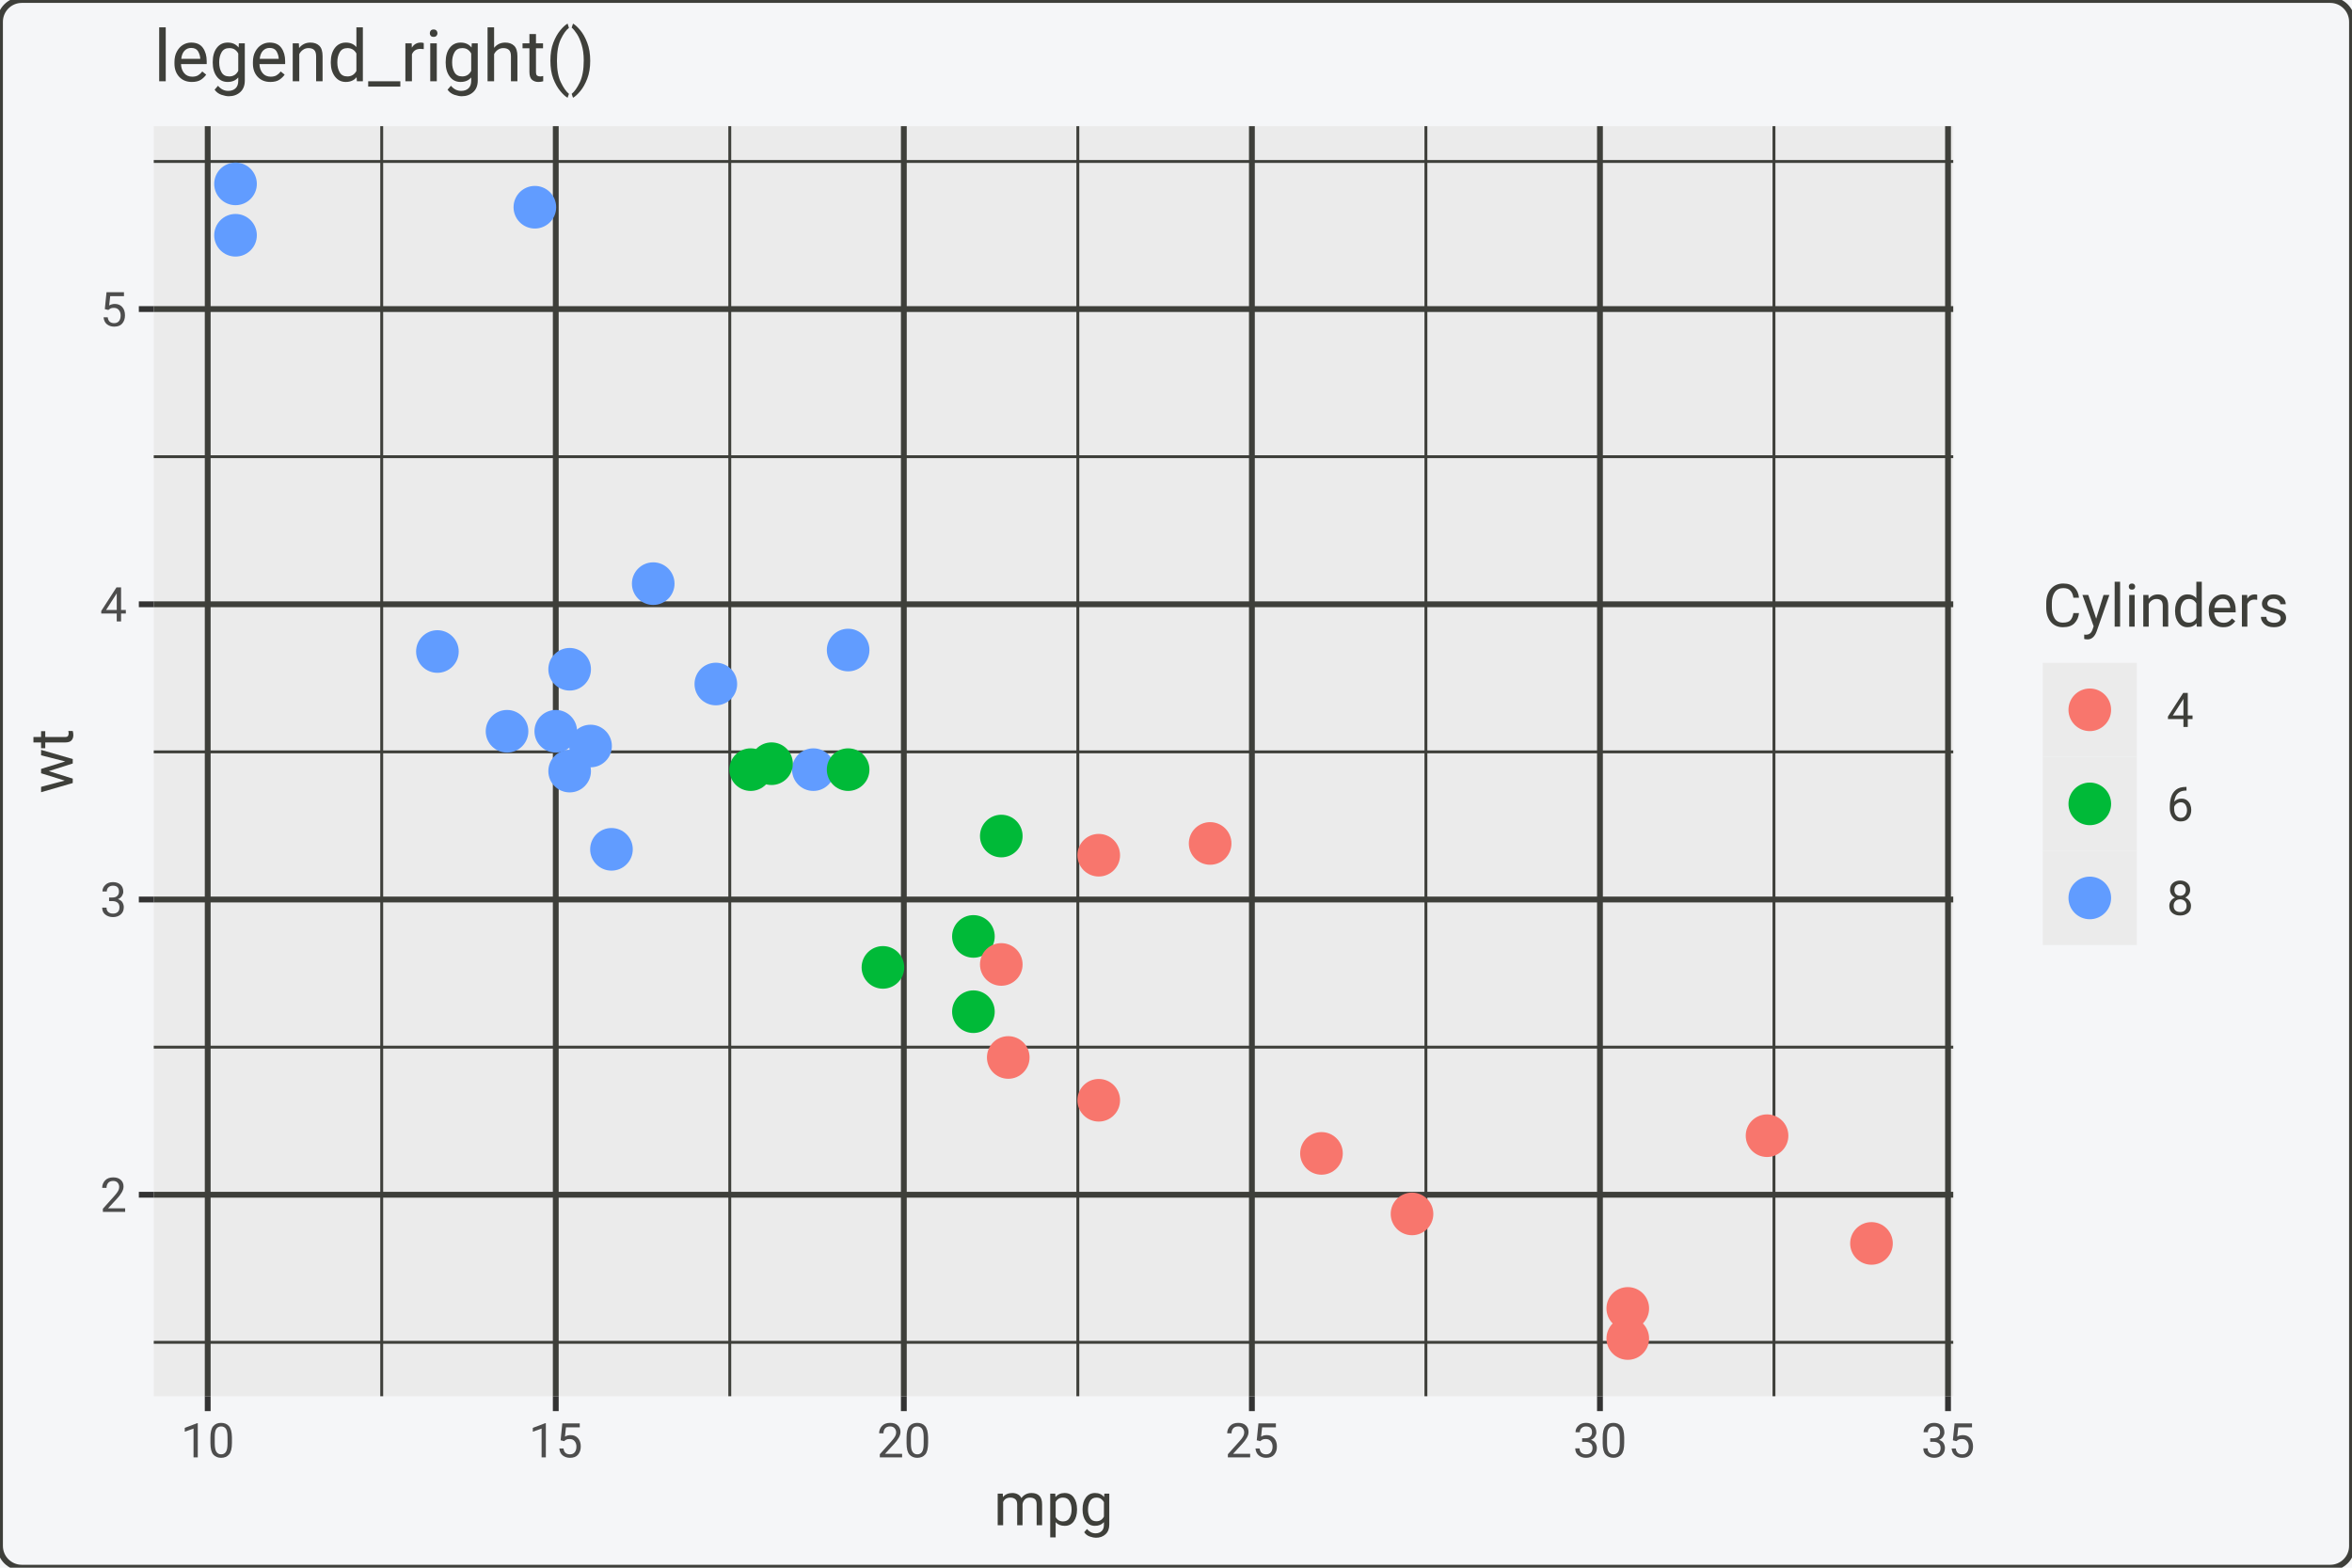
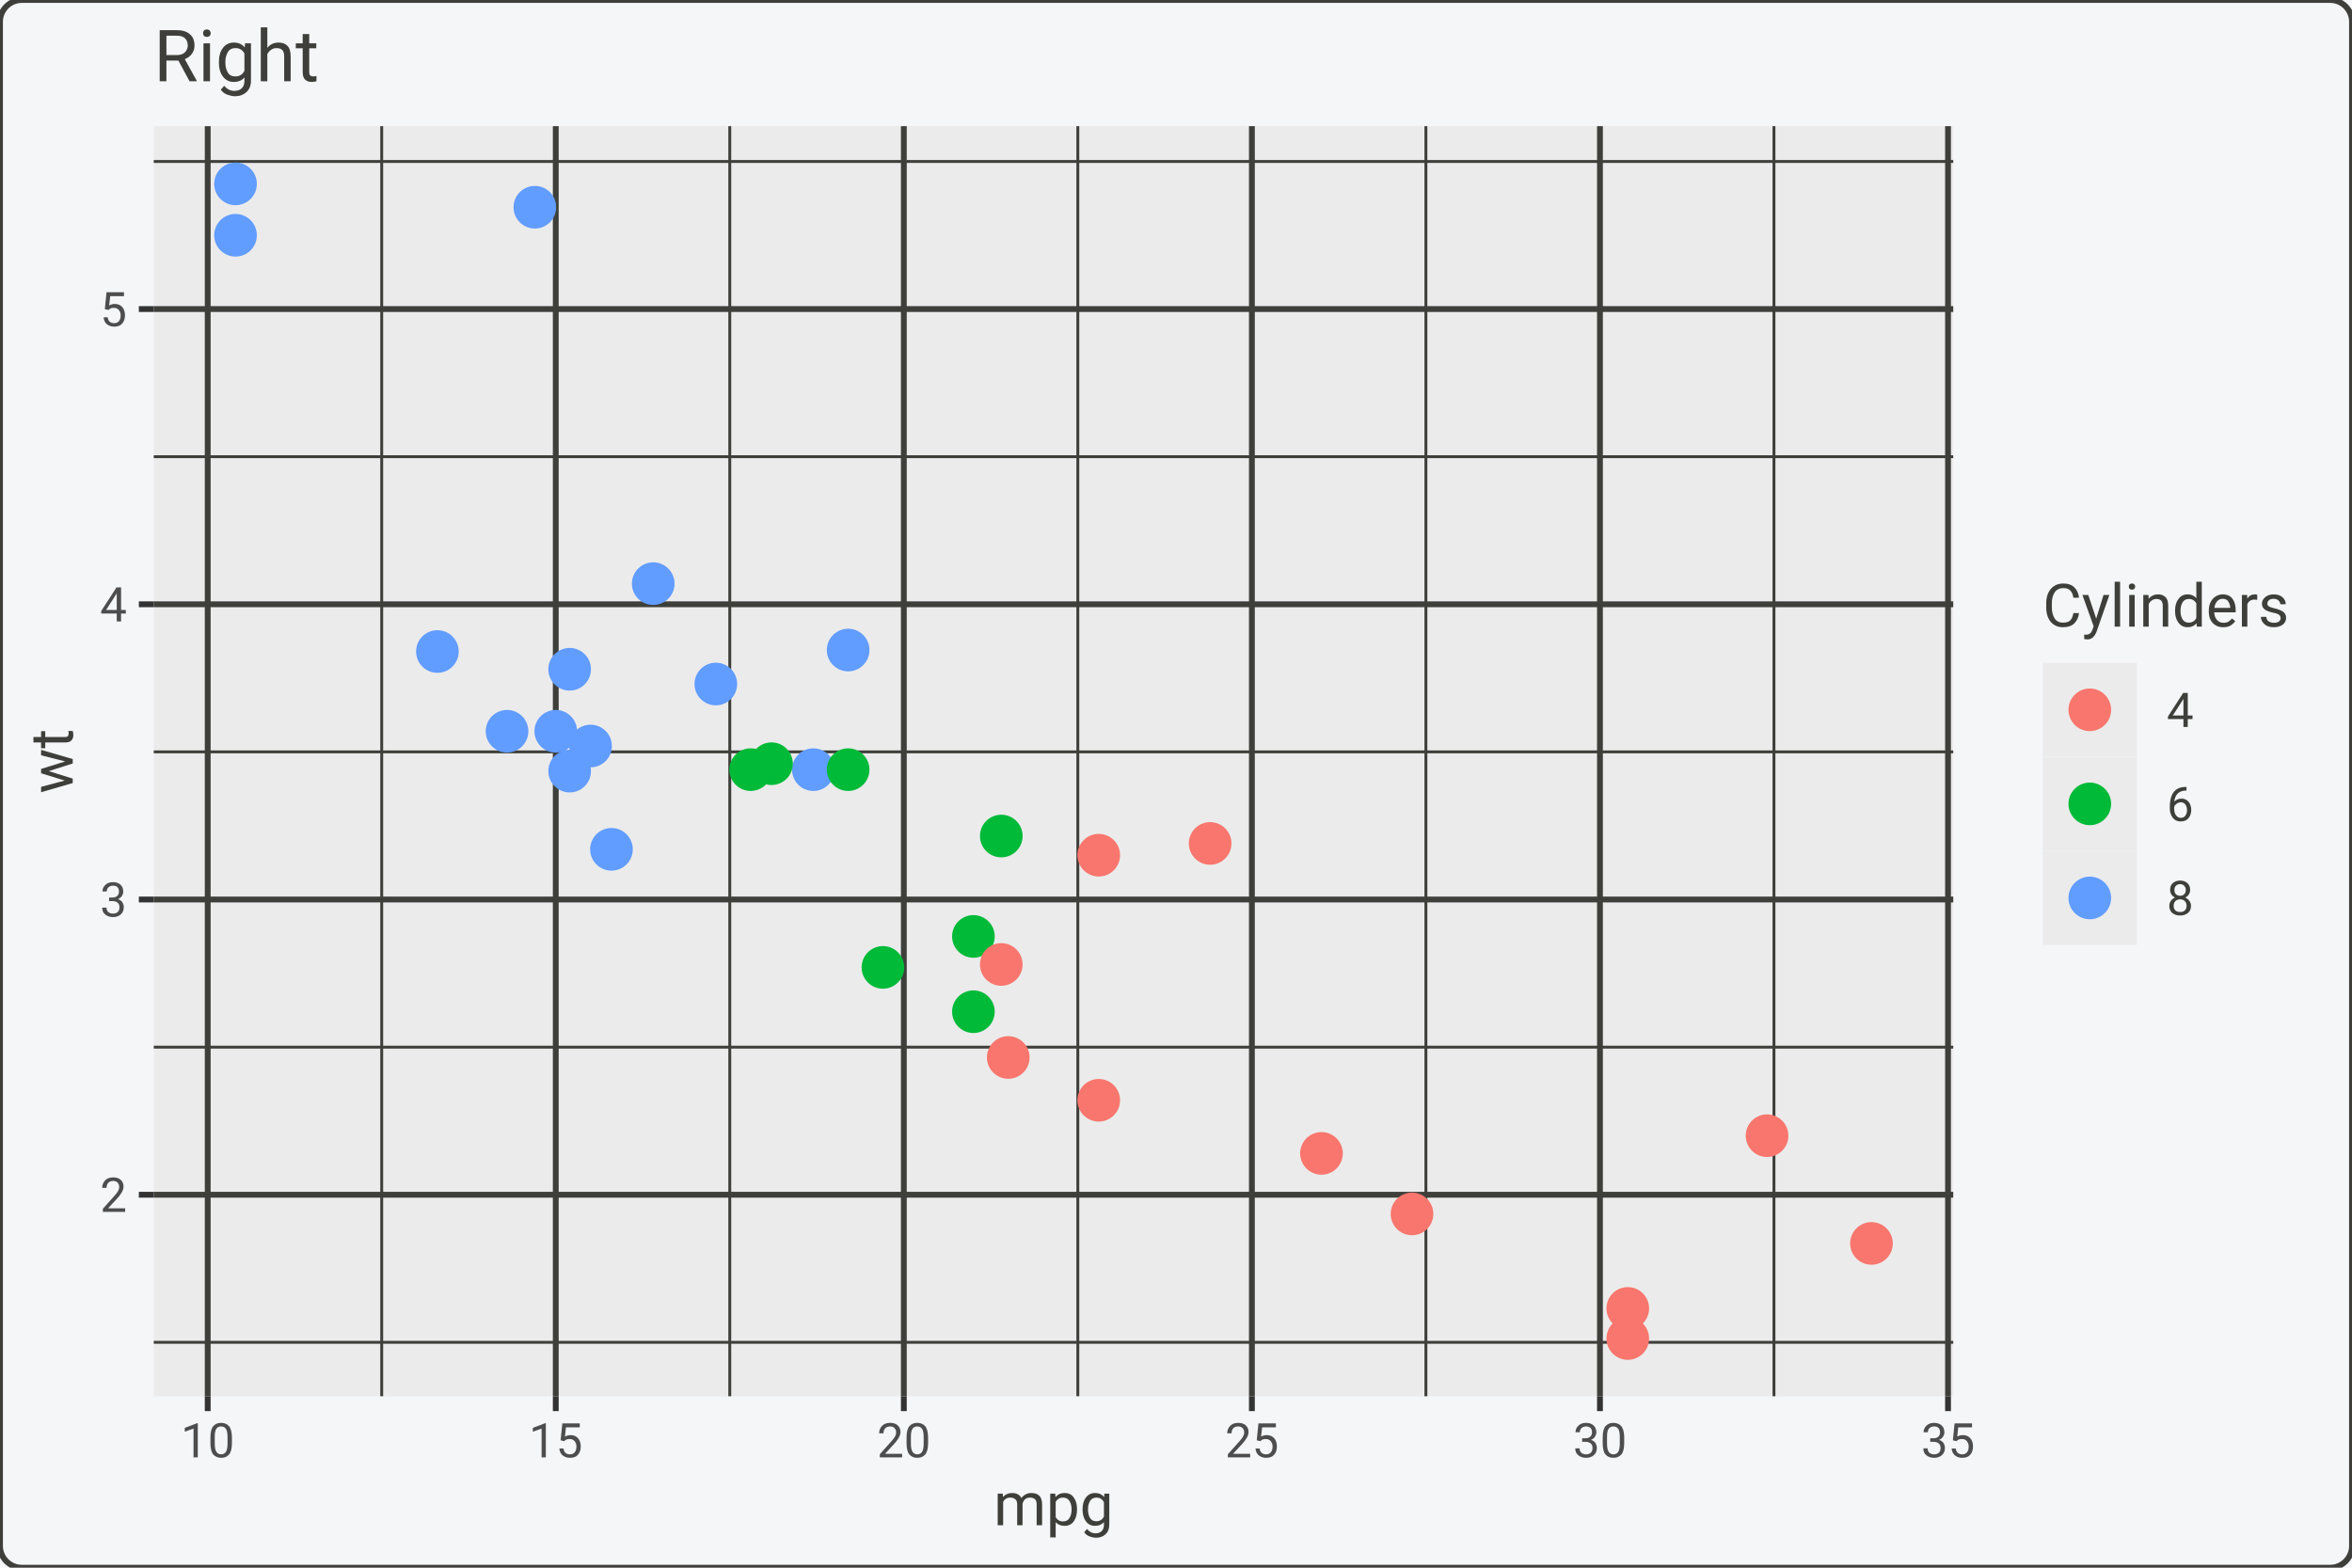
<svg xmlns="http://www.w3.org/2000/svg" width="432.00pt" height="288.00pt" viewBox="0 0 432.00 288.00">
  <g class="svglite">
    <defs>
      <style type="text/css">
    /* theme-aware-processed */
    .svglite line, .svglite polyline, .svglite polygon, .svglite path, .svglite circle {
      fill: none;
      stroke: #3E3F3A;
      stroke-linecap: round;
      stroke-linejoin: round;
      stroke-miterlimit: 10.00;
    }
    .svglite &gt; g &gt; rect {
      fill: none;
      stroke: #3E3F3A;
      stroke-linecap: round;
      stroke-linejoin: round;
      stroke-miterlimit: 10.00;
    }
    .svglite text {
      white-space: pre;
      fill: #3E3F3A;
    }
    .svglite g.glyphgroup path {
      fill: inherit;
      stroke: none;
    }
  </style>
    </defs>
    <rect class="svg-bg" width="100%" height="100%" style="stroke: none; fill: #F5F6F8;" />
    <defs>
      <clipPath id="cpMC4wMHw0MzIuMDB8MC4wMHwyODguMDA=">
        <rect x="0.00" y="0.00" width="432.00" height="288.00" />
      </clipPath>
    </defs>
    <g clip-path="url(#cpMC4wMHw0MzIuMDB8MC4wMHwyODguMDA=)">
      <rect rx="4" x="0" y="0.00" width="432.00" height="288.00" style="stroke-width: 1.07; stroke: #3E3F3A; fill: #F5F6F8;" />
    </g>
    <defs>
      <clipPath id="cpMjguMjR8MzU4Ljc2fDIzLjE4fDI1Ni41MA==">
        <rect x="28.24" y="23.18" width="330.52" height="233.33" />
      </clipPath>
    </defs>
    <g clip-path="url(#cpMjguMjR8MzU4Ljc2fDIzLjE4fDI1Ni41MA==)">
      <rect x="28.24" y="23.18" width="330.52" height="233.33" style="stroke-width: 1.07; stroke: none; fill: #EBEBEB;" />
      <polyline points="28.24,246.60 358.76,246.60 " style="stroke-width: 0.53; stroke: #3E3F3A; stroke-linecap: butt;" />
      <polyline points="28.24,192.37 358.76,192.37 " style="stroke-width: 0.53; stroke: #3E3F3A; stroke-linecap: butt;" />
      <polyline points="28.24,138.13 358.76,138.13 " style="stroke-width: 0.53; stroke: #3E3F3A; stroke-linecap: butt;" />
      <polyline points="28.24,83.90 358.76,83.90 " style="stroke-width: 0.53; stroke: #3E3F3A; stroke-linecap: butt;" />
      <polyline points="28.24,29.66 358.76,29.66 " style="stroke-width: 0.53; stroke: #3E3F3A; stroke-linecap: butt;" />
      <polyline points="70.11,256.50 70.11,23.18 " style="stroke-width: 0.53; stroke: #3E3F3A; stroke-linecap: butt;" />
      <polyline points="134.04,256.50 134.04,23.18 " style="stroke-width: 0.53; stroke: #3E3F3A; stroke-linecap: butt;" />
      <polyline points="197.97,256.50 197.97,23.18 " style="stroke-width: 0.53; stroke: #3E3F3A; stroke-linecap: butt;" />
      <polyline points="261.90,256.50 261.90,23.18 " style="stroke-width: 0.53; stroke: #3E3F3A; stroke-linecap: butt;" />
      <polyline points="325.83,256.50 325.83,23.18 " style="stroke-width: 0.53; stroke: #3E3F3A; stroke-linecap: butt;" />
      <polyline points="28.24,219.49 358.76,219.49 " style="stroke-width: 1.07; stroke: #3E3F3A; stroke-linecap: butt;" />
      <polyline points="28.24,165.25 358.76,165.25 " style="stroke-width: 1.07; stroke: #3E3F3A; stroke-linecap: butt;" />
      <polyline points="28.24,111.01 358.76,111.01 " style="stroke-width: 1.07; stroke: #3E3F3A; stroke-linecap: butt;" />
      <polyline points="28.24,56.78 358.76,56.78 " style="stroke-width: 1.07; stroke: #3E3F3A; stroke-linecap: butt;" />
      <polyline points="38.15,256.50 38.15,23.18 " style="stroke-width: 1.07; stroke: #3E3F3A; stroke-linecap: butt;" />
      <polyline points="102.08,256.50 102.08,23.18 " style="stroke-width: 1.07; stroke: #3E3F3A; stroke-linecap: butt;" />
      <polyline points="166.01,256.50 166.01,23.18 " style="stroke-width: 1.07; stroke: #3E3F3A; stroke-linecap: butt;" />
      <polyline points="229.94,256.50 229.94,23.18 " style="stroke-width: 1.07; stroke: #3E3F3A; stroke-linecap: butt;" />
      <polyline points="293.87,256.50 293.87,23.18 " style="stroke-width: 1.07; stroke: #3E3F3A; stroke-linecap: butt;" />
      <polyline points="357.80,256.50 357.80,23.18 " style="stroke-width: 1.07; stroke: #3E3F3A; stroke-linecap: butt;" />
      <circle cx="178.79" cy="185.86" r="3.56" style="stroke-width: 0.71; stroke: #00BA38; fill: #00BA38;" />
      <circle cx="178.79" cy="172.03" r="3.56" style="stroke-width: 0.71; stroke: #00BA38; fill: #00BA38;" />
      <circle cx="201.81" cy="202.13" r="3.56" style="stroke-width: 0.71; stroke: #F8766D; fill: #F8766D;" />
      <circle cx="183.91" cy="153.59" r="3.56" style="stroke-width: 0.71; stroke: #00BA38; fill: #00BA38;" />
      <circle cx="149.39" cy="141.39" r="3.56" style="stroke-width: 0.71; stroke: #619CFF; fill: #619CFF;" />
      <circle cx="141.71" cy="140.30" r="3.56" style="stroke-width: 0.71; stroke: #00BA38; fill: #00BA38;" />
      <circle cx="93.13" cy="134.34" r="3.56" style="stroke-width: 0.71; stroke: #619CFF; fill: #619CFF;" />
      <circle cx="222.27" cy="154.95" r="3.56" style="stroke-width: 0.71; stroke: #F8766D; fill: #F8766D;" />
      <circle cx="201.81" cy="157.11" r="3.56" style="stroke-width: 0.71; stroke: #F8766D; fill: #F8766D;" />
      <circle cx="155.78" cy="141.39" r="3.56" style="stroke-width: 0.71; stroke: #00BA38; fill: #00BA38;" />
      <circle cx="137.88" cy="141.39" r="3.56" style="stroke-width: 0.71; stroke: #00BA38; fill: #00BA38;" />
      <circle cx="119.98" cy="107.22" r="3.56" style="stroke-width: 0.71; stroke: #619CFF; fill: #619CFF;" />
      <circle cx="131.48" cy="125.66" r="3.56" style="stroke-width: 0.71; stroke: #619CFF; fill: #619CFF;" />
      <circle cx="104.63" cy="122.95" r="3.56" style="stroke-width: 0.71; stroke: #619CFF; fill: #619CFF;" />
      <circle cx="43.26" cy="43.22" r="3.56" style="stroke-width: 0.71; stroke: #619CFF; fill: #619CFF;" />
      <circle cx="43.26" cy="33.78" r="3.56" style="stroke-width: 0.71; stroke: #619CFF; fill: #619CFF;" />
      <circle cx="98.24" cy="38.07" r="3.56" style="stroke-width: 0.71; stroke: #619CFF; fill: #619CFF;" />
      <circle cx="324.56" cy="208.64" r="3.56" style="stroke-width: 0.71; stroke: #F8766D; fill: #F8766D;" />
      <circle cx="298.98" cy="240.37" r="3.56" style="stroke-width: 0.71; stroke: #F8766D; fill: #F8766D;" />
      <circle cx="343.74" cy="228.43" r="3.56" style="stroke-width: 0.71; stroke: #F8766D; fill: #F8766D;" />
      <circle cx="185.19" cy="194.27" r="3.56" style="stroke-width: 0.71; stroke: #F8766D; fill: #F8766D;" />
      <circle cx="108.47" cy="137.05" r="3.56" style="stroke-width: 0.71; stroke: #619CFF; fill: #619CFF;" />
      <circle cx="104.63" cy="141.66" r="3.56" style="stroke-width: 0.71; stroke: #619CFF; fill: #619CFF;" />
      <circle cx="80.34" cy="119.69" r="3.56" style="stroke-width: 0.71; stroke: #619CFF; fill: #619CFF;" />
      <circle cx="155.78" cy="119.42" r="3.56" style="stroke-width: 0.71; stroke: #619CFF; fill: #619CFF;" />
      <circle cx="259.35" cy="223.01" r="3.56" style="stroke-width: 0.71; stroke: #F8766D; fill: #F8766D;" />
      <circle cx="242.72" cy="211.89" r="3.56" style="stroke-width: 0.71; stroke: #F8766D; fill: #F8766D;" />
      <circle cx="298.98" cy="245.90" r="3.56" style="stroke-width: 0.71; stroke: #F8766D; fill: #F8766D;" />
      <circle cx="112.31" cy="156.03" r="3.56" style="stroke-width: 0.71; stroke: #619CFF; fill: #619CFF;" />
      <circle cx="162.17" cy="177.72" r="3.56" style="stroke-width: 0.71; stroke: #00BA38; fill: #00BA38;" />
      <circle cx="102.08" cy="134.34" r="3.56" style="stroke-width: 0.71; stroke: #619CFF; fill: #619CFF;" />
      <circle cx="183.91" cy="177.18" r="3.56" style="stroke-width: 0.71; stroke: #F8766D; fill: #F8766D;" />
    </g>
    <g clip-path="url(#cpMC4wMHw0MzIuMDB8MC4wMHwyODguMDA=)">
      <text x="23.31" y="222.64" text-anchor="end" style="font-size: 8.80px;fill: #4D4D4D; font-family: &quot;Roboto&quot;, -apple-system, BlinkMacSystemFont, &quot;Segoe UI&quot;, system-ui, sans-serif;" textLength="4.89px" lengthAdjust="spacingAndGlyphs">2</text>
      <text x="23.31" y="168.40" text-anchor="end" style="font-size: 8.80px;fill: #4D4D4D; font-family: &quot;Roboto&quot;, -apple-system, BlinkMacSystemFont, &quot;Segoe UI&quot;, system-ui, sans-serif;" textLength="4.89px" lengthAdjust="spacingAndGlyphs">3</text>
      <text x="23.31" y="114.16" text-anchor="end" style="font-size: 8.80px;fill: #4D4D4D; font-family: &quot;Roboto&quot;, -apple-system, BlinkMacSystemFont, &quot;Segoe UI&quot;, system-ui, sans-serif;" textLength="4.89px" lengthAdjust="spacingAndGlyphs">4</text>
      <text x="23.31" y="59.93" text-anchor="end" style="font-size: 8.80px;fill: #4D4D4D; font-family: &quot;Roboto&quot;, -apple-system, BlinkMacSystemFont, &quot;Segoe UI&quot;, system-ui, sans-serif;" textLength="4.89px" lengthAdjust="spacingAndGlyphs">5</text>
      <polyline points="25.50,219.49 28.24,219.49 " style="stroke-width: 1.07; stroke: #333333; stroke-linecap: butt;" />
      <polyline points="25.50,165.25 28.24,165.25 " style="stroke-width: 1.07; stroke: #333333; stroke-linecap: butt;" />
      <polyline points="25.50,111.01 28.24,111.01 " style="stroke-width: 1.07; stroke: #333333; stroke-linecap: butt;" />
      <polyline points="25.50,56.78 28.24,56.78 " style="stroke-width: 1.07; stroke: #333333; stroke-linecap: butt;" />
      <polyline points="38.15,259.24 38.15,256.50 " style="stroke-width: 1.07; stroke: #333333; stroke-linecap: butt;" />
      <polyline points="102.08,259.24 102.08,256.50 " style="stroke-width: 1.07; stroke: #333333; stroke-linecap: butt;" />
      <polyline points="166.01,259.24 166.01,256.50 " style="stroke-width: 1.07; stroke: #333333; stroke-linecap: butt;" />
      <polyline points="229.94,259.24 229.94,256.50 " style="stroke-width: 1.07; stroke: #333333; stroke-linecap: butt;" />
      <polyline points="293.87,259.24 293.87,256.50 " style="stroke-width: 1.07; stroke: #333333; stroke-linecap: butt;" />
      <polyline points="357.80,259.24 357.80,256.50 " style="stroke-width: 1.07; stroke: #333333; stroke-linecap: butt;" />
      <text x="38.15" y="267.74" text-anchor="middle" style="font-size: 8.80px;fill: #4D4D4D; font-family: &quot;Roboto&quot;, -apple-system, BlinkMacSystemFont, &quot;Segoe UI&quot;, system-ui, sans-serif;" textLength="9.78px" lengthAdjust="spacingAndGlyphs">10</text>
      <text x="102.08" y="267.74" text-anchor="middle" style="font-size: 8.80px;fill: #4D4D4D; font-family: &quot;Roboto&quot;, -apple-system, BlinkMacSystemFont, &quot;Segoe UI&quot;, system-ui, sans-serif;" textLength="9.78px" lengthAdjust="spacingAndGlyphs">15</text>
      <text x="166.01" y="267.74" text-anchor="middle" style="font-size: 8.80px;fill: #4D4D4D; font-family: &quot;Roboto&quot;, -apple-system, BlinkMacSystemFont, &quot;Segoe UI&quot;, system-ui, sans-serif;" textLength="9.78px" lengthAdjust="spacingAndGlyphs">20</text>
      <text x="229.94" y="267.74" text-anchor="middle" style="font-size: 8.80px;fill: #4D4D4D; font-family: &quot;Roboto&quot;, -apple-system, BlinkMacSystemFont, &quot;Segoe UI&quot;, system-ui, sans-serif;" textLength="9.78px" lengthAdjust="spacingAndGlyphs">25</text>
      <text x="293.87" y="267.74" text-anchor="middle" style="font-size: 8.80px;fill: #4D4D4D; font-family: &quot;Roboto&quot;, -apple-system, BlinkMacSystemFont, &quot;Segoe UI&quot;, system-ui, sans-serif;" textLength="9.78px" lengthAdjust="spacingAndGlyphs">30</text>
      <text x="357.80" y="267.74" text-anchor="middle" style="font-size: 8.80px;fill: #4D4D4D; font-family: &quot;Roboto&quot;, -apple-system, BlinkMacSystemFont, &quot;Segoe UI&quot;, system-ui, sans-serif;" textLength="9.78px" lengthAdjust="spacingAndGlyphs">35</text>
      <text x="193.50" y="280.20" text-anchor="middle" style="font-size: 11.00px; font-family: &quot;Roboto&quot;, -apple-system, BlinkMacSystemFont, &quot;Segoe UI&quot;, system-ui, sans-serif;" textLength="21.41px" lengthAdjust="spacingAndGlyphs">mpg</text>
      <text transform="translate(13.36,139.84) rotate(-90)" text-anchor="middle" style="font-size: 11.00px; font-family: &quot;Roboto&quot;, -apple-system, BlinkMacSystemFont, &quot;Segoe UI&quot;, system-ui, sans-serif;" textLength="11.00px" lengthAdjust="spacingAndGlyphs">wt</text>
      <rect rx="4" x="369.72" y="100.60" width="56.80" height="78.47" style="stroke-width: 1.07; stroke: none; fill: #F5F6F8;" />
      <text x="375.20" y="115.12" style="font-size: 11.00px; font-family: &quot;Roboto&quot;, -apple-system, BlinkMacSystemFont, &quot;Segoe UI&quot;, system-ui, sans-serif;" textLength="45.84px" lengthAdjust="spacingAndGlyphs">Cylinders</text>
      <rect x="375.20" y="121.76" width="17.28" height="17.28" style="stroke-width: 1.07; stroke: none; fill: #EBEBEB;" />
      <circle cx="383.84" cy="130.40" r="3.56" style="stroke-width: 0.71; stroke: #F8766D; fill: #F8766D;" />
      <rect x="375.20" y="139.04" width="17.28" height="17.28" style="stroke-width: 1.07; stroke: none; fill: #EBEBEB;" />
      <circle cx="383.84" cy="147.68" r="3.56" style="stroke-width: 0.71; stroke: #00BA38; fill: #00BA38;" />
      <rect x="375.20" y="156.32" width="17.28" height="17.28" style="stroke-width: 1.07; stroke: none; fill: #EBEBEB;" />
      <circle cx="383.84" cy="164.96" r="3.56" style="stroke-width: 0.71; stroke: #619CFF; fill: #619CFF;" />
      <text x="397.96" y="133.55" style="font-size: 8.80px; font-family: &quot;Roboto&quot;, -apple-system, BlinkMacSystemFont, &quot;Segoe UI&quot;, system-ui, sans-serif;" textLength="4.89px" lengthAdjust="spacingAndGlyphs">4</text>
      <text x="397.96" y="150.83" style="font-size: 8.80px; font-family: &quot;Roboto&quot;, -apple-system, BlinkMacSystemFont, &quot;Segoe UI&quot;, system-ui, sans-serif;" textLength="4.89px" lengthAdjust="spacingAndGlyphs">6</text>
      <text x="397.96" y="168.11" style="font-size: 8.80px; font-family: &quot;Roboto&quot;, -apple-system, BlinkMacSystemFont, &quot;Segoe UI&quot;, system-ui, sans-serif;" textLength="4.89px" lengthAdjust="spacingAndGlyphs">8</text>
-       <text x="28.24" y="14.93" style="font-size: 13.20px; font-family: &quot;Roboto&quot;, -apple-system, BlinkMacSystemFont, &quot;Segoe UI&quot;, system-ui, sans-serif;" textLength="81.33px" lengthAdjust="spacingAndGlyphs">legend_right()</text>
+       <text x="28.24" y="14.93" style="font-size: 13.20px; font-family: &quot;Roboto&quot;, -apple-system, BlinkMacSystemFont, &quot;Segoe UI&quot;, system-ui, sans-serif;" textLength="30.78px" lengthAdjust="spacingAndGlyphs">Right</text>
    </g>
  </g>
</svg>
